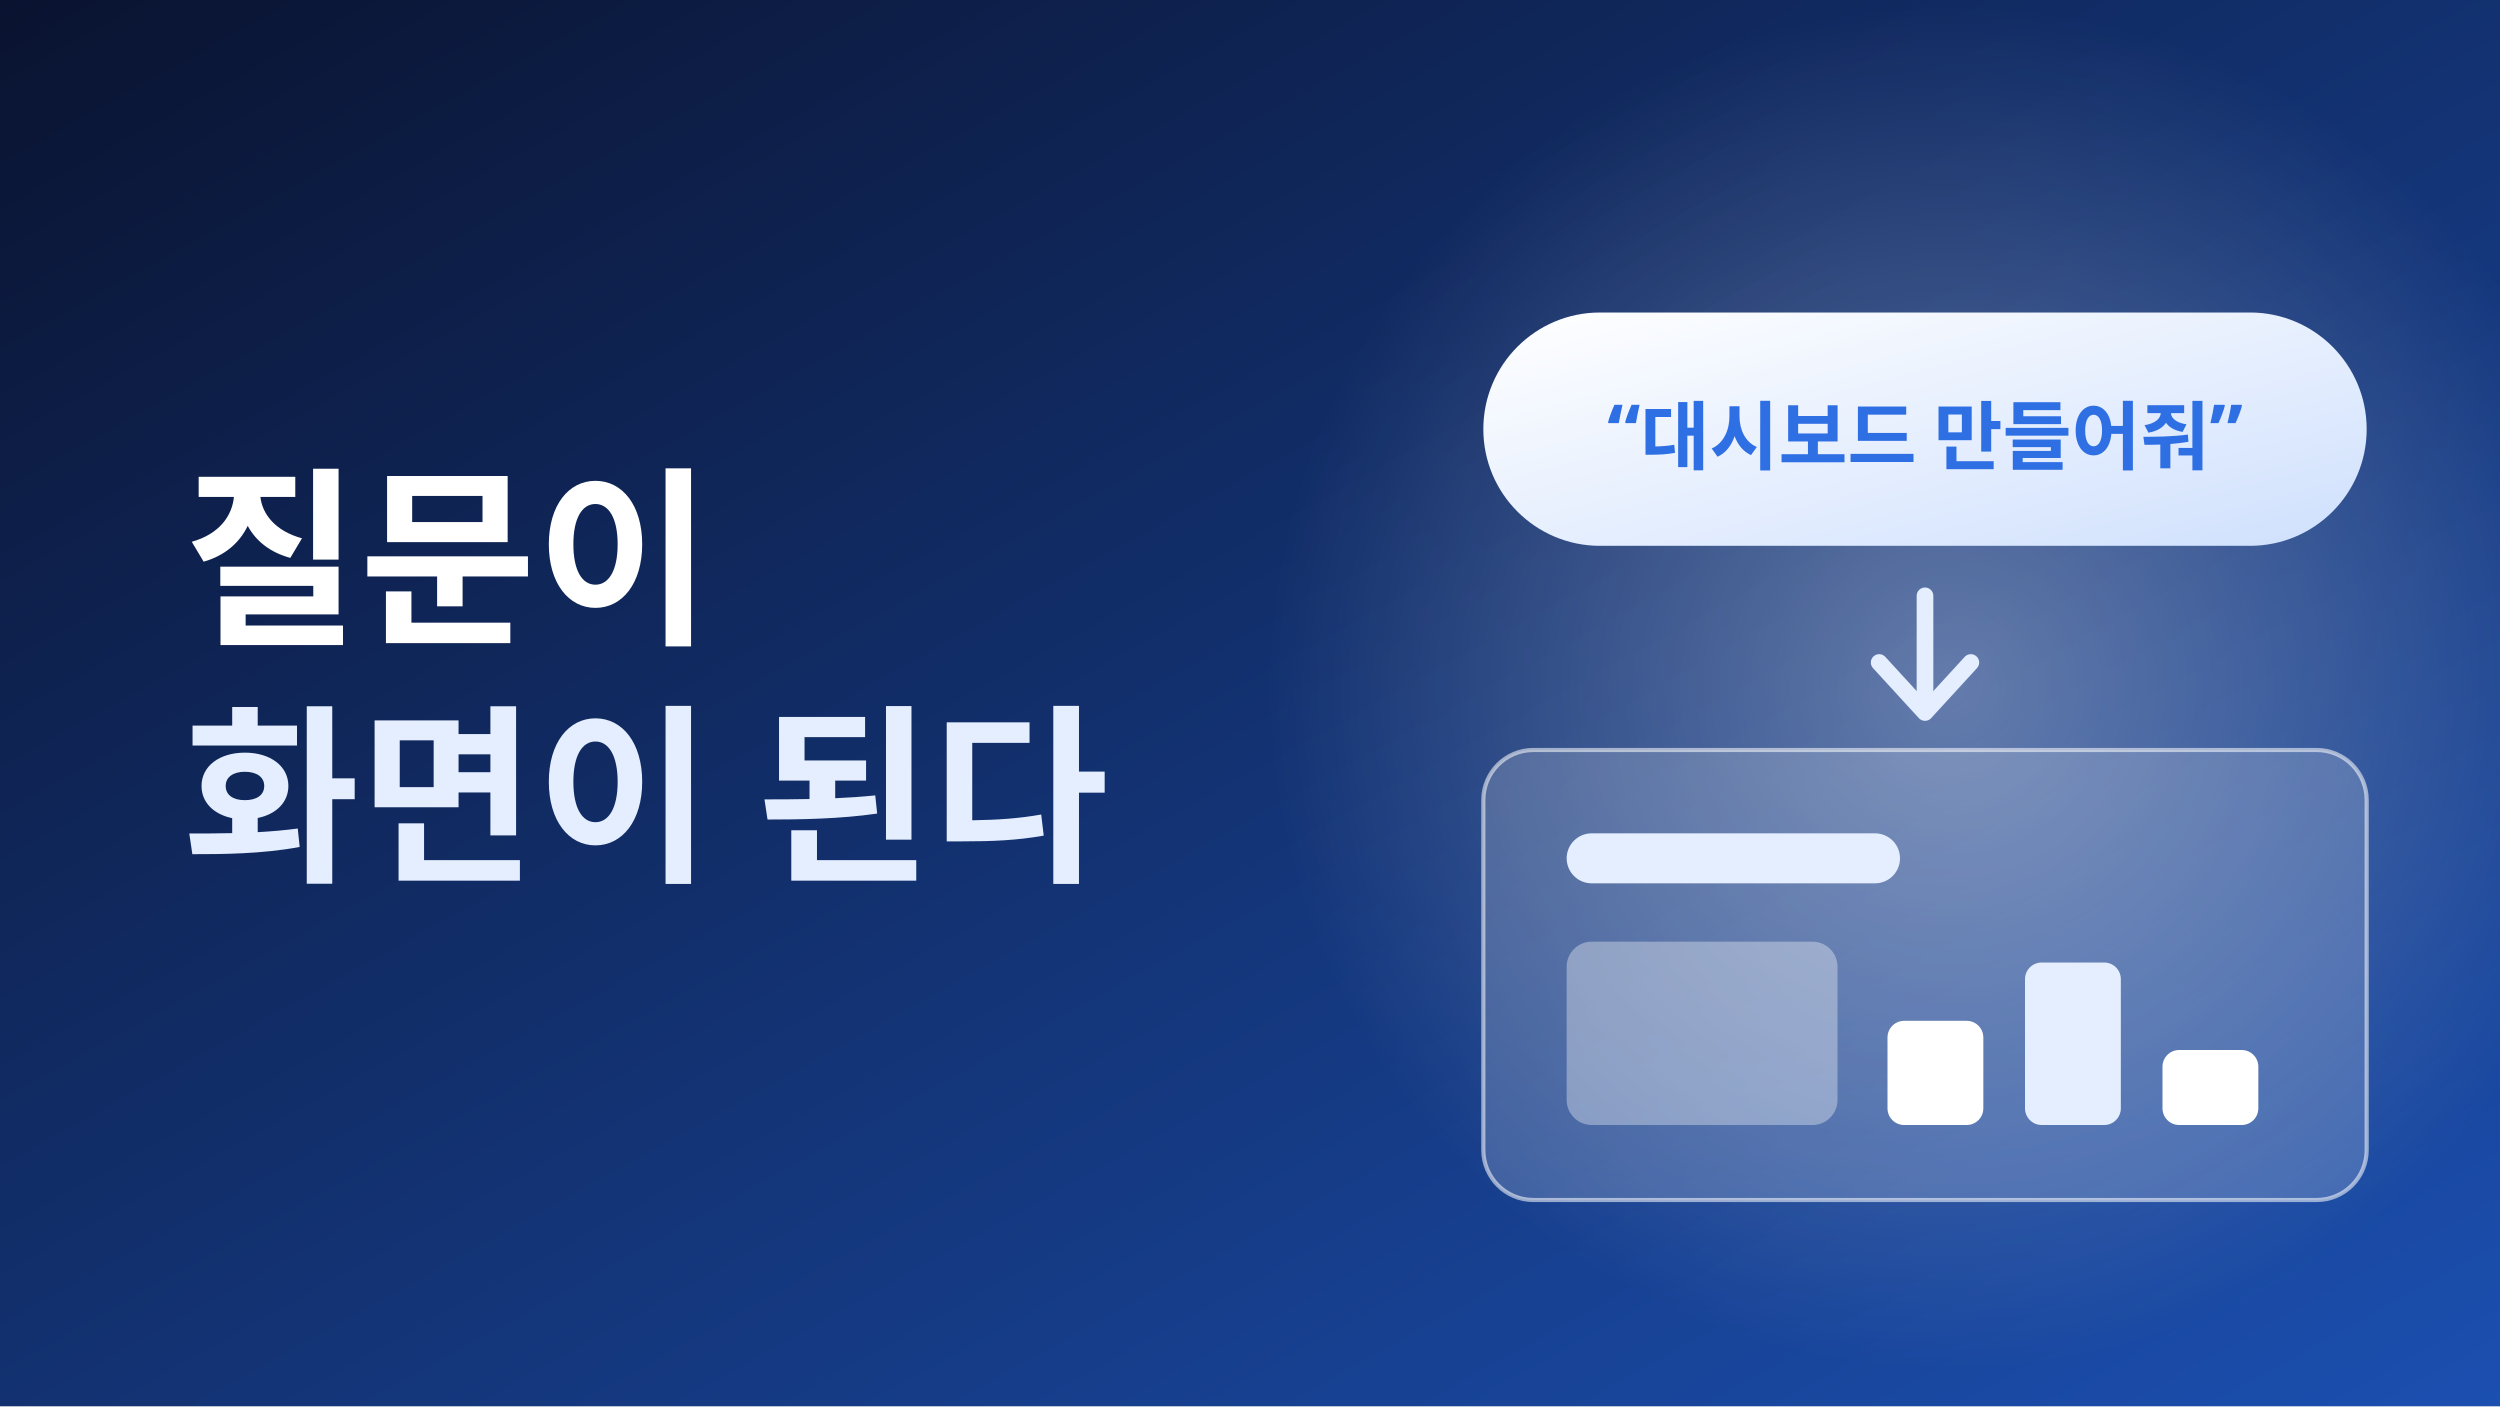
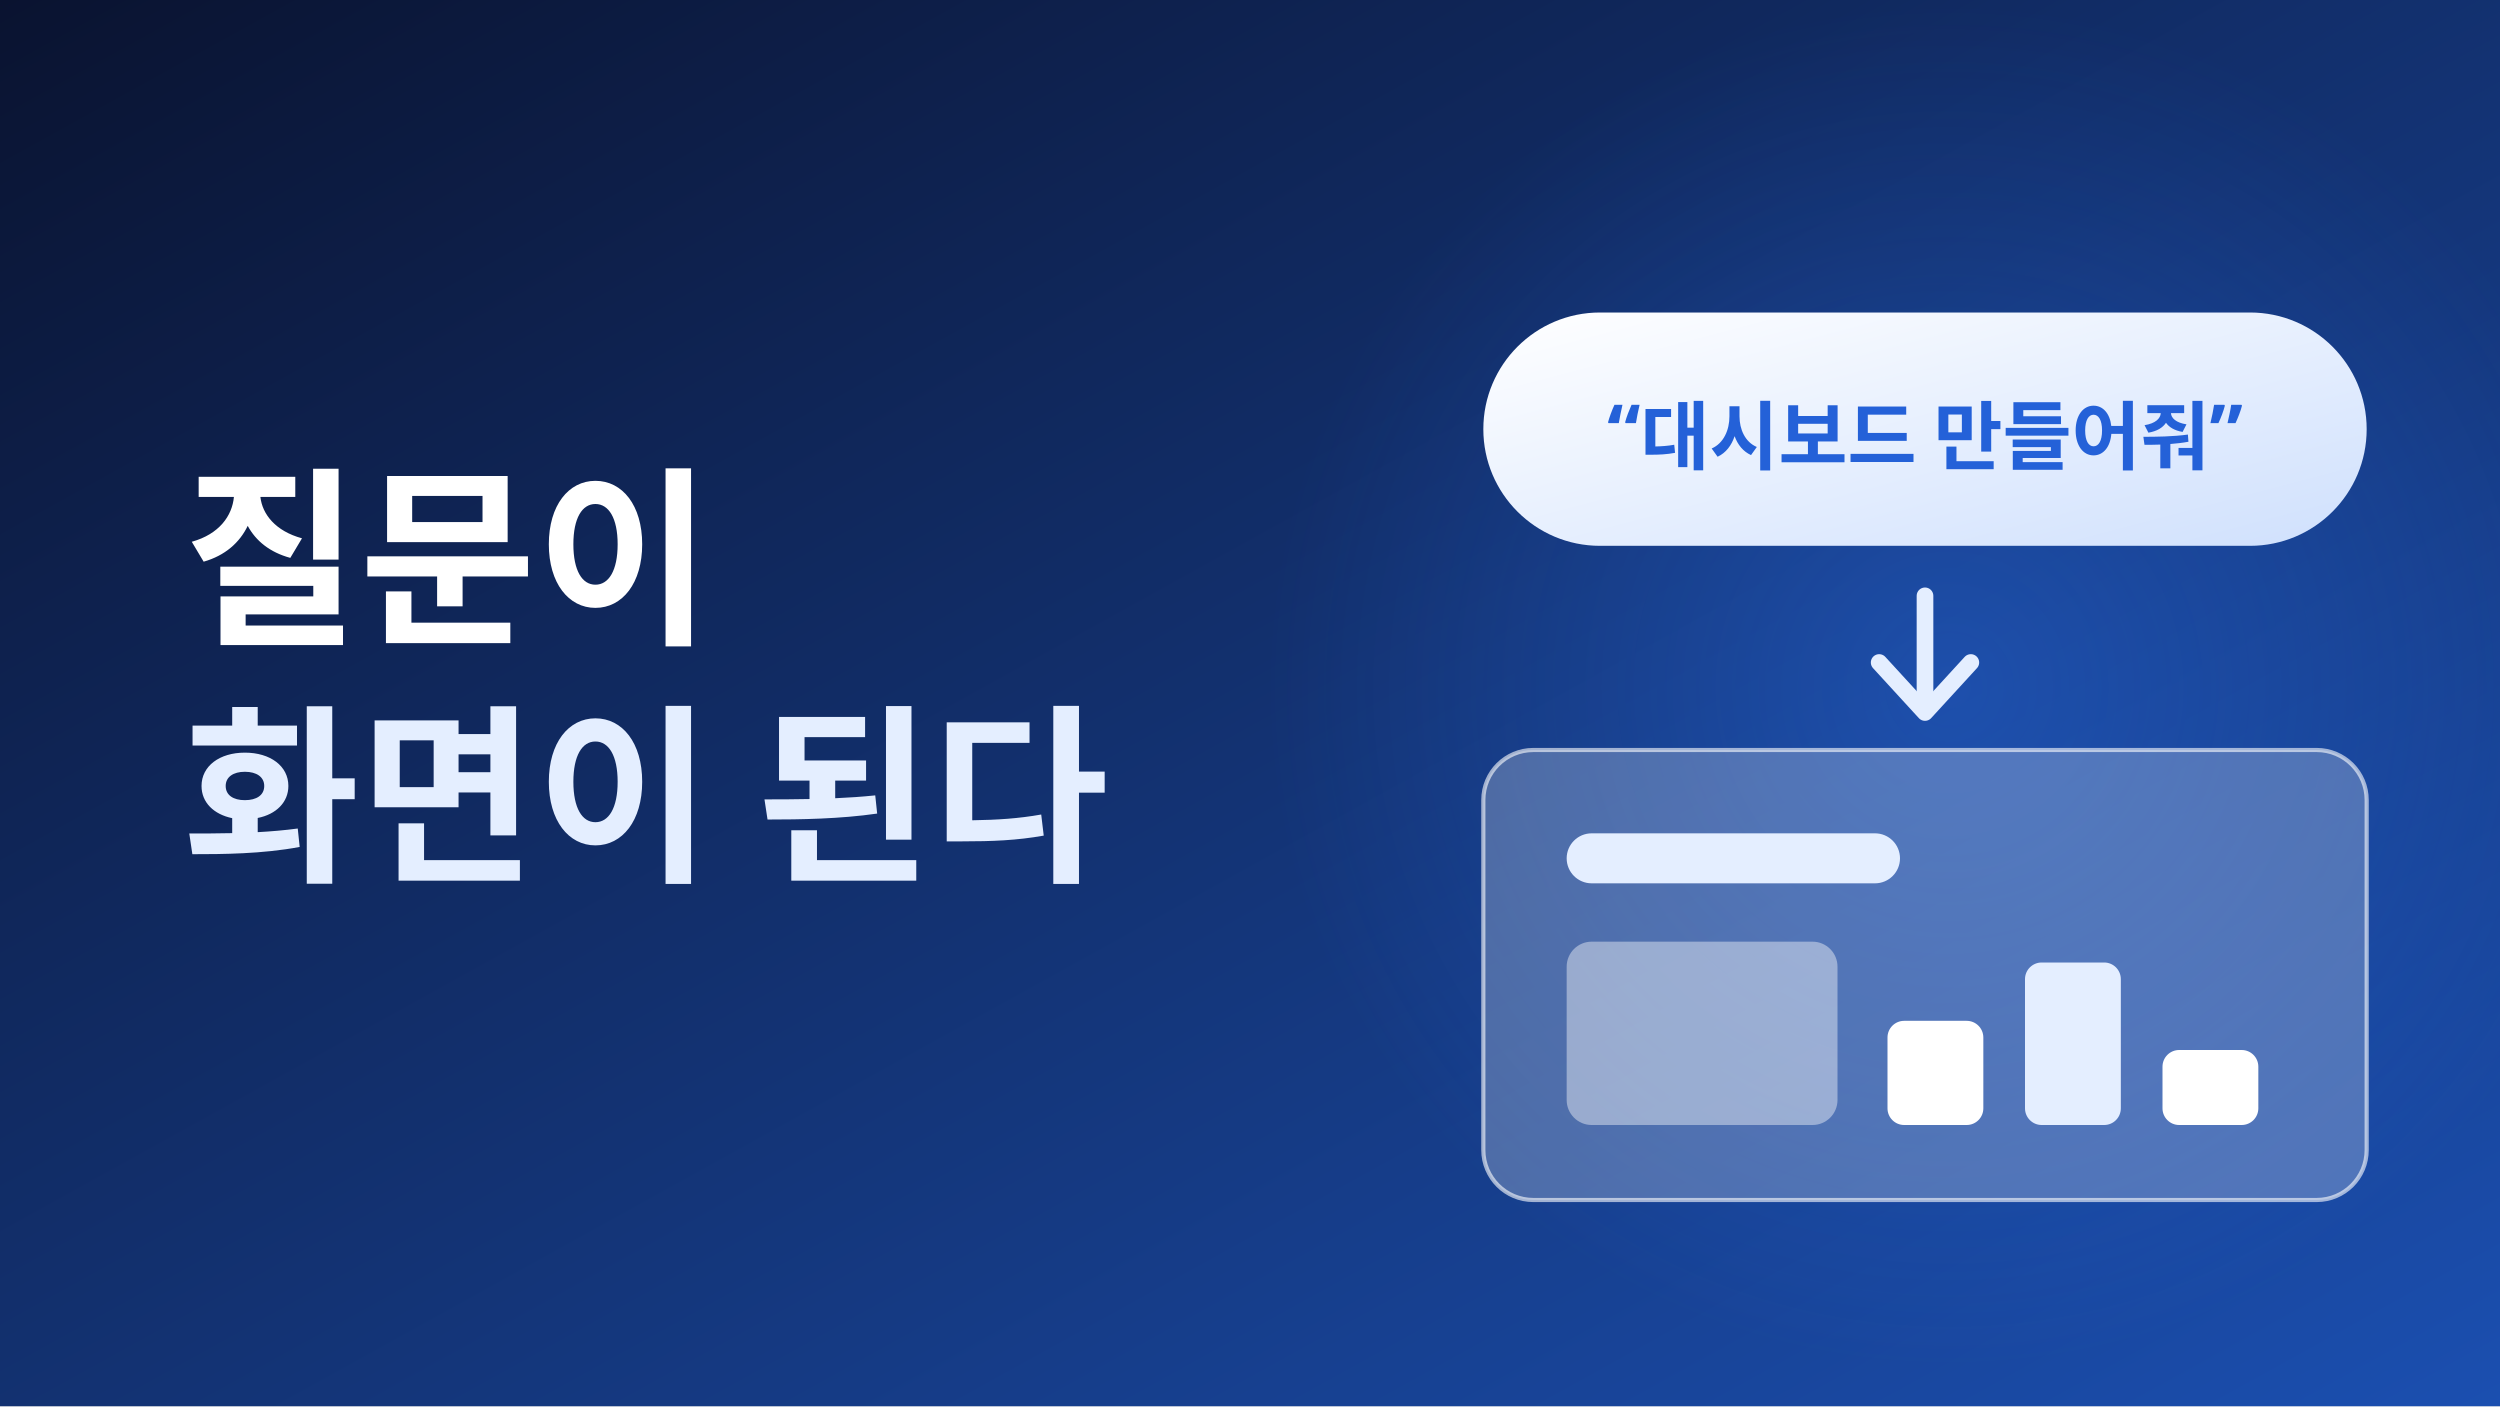
<svg xmlns="http://www.w3.org/2000/svg" viewBox="0 0 1200 675" role="img" aria-label="FloUI — 말한 대로 화면이 만들어지는 생성형 UI">
  <defs>
    <linearGradient id="bg" x1="0" y1="0" x2="1" y2="1">
      <stop offset="0" stop-color="#0a1330" />
      <stop offset="1" stop-color="#1b4fb0" />
    </linearGradient>
    <linearGradient id="badge" x1="0" y1="0" x2="1" y2="1">
      <stop offset="0" stop-color="#ffffff" />
      <stop offset="1" stop-color="#cfe0fd" />
    </linearGradient>
    <radialGradient id="glow" cx="50%" cy="50%" r="50%">
-       <stop offset="0" stop-color="#ffffff" stop-opacity="0.34" />
-       <stop offset="1" stop-color="#ffffff" stop-opacity="0" />
+       <stop offset="0" stop-color="#2f7bff" stop-opacity="0.34" />
+       <stop offset="1" stop-color="#2f7bff" stop-opacity="0" />
    </radialGradient>
  </defs>
  <rect width="1200" height="675" fill="url(#bg)" />
  <circle cx="936" cy="330" r="330" fill="url(#glow)" />
  <text x="88" y="302" font-family="Pretendard,'Pretendard Variable','Malgun Gothic','Apple SD Gothic Neo','Noto Sans KR',sans-serif" font-size="92" font-weight="800" fill="#ffffff">질문이</text>
  <text x="88" y="416" font-family="Pretendard,'Pretendard Variable','Malgun Gothic','Apple SD Gothic Neo','Noto Sans KR',sans-serif" font-size="92" font-weight="800" fill="#e4eeff">화면이 된다</text>
  <rect x="712" y="150" width="424" height="112" rx="56" fill="url(#badge)" />
-   <text x="924" y="220" text-anchor="middle" font-family="Pretendard,'Pretendard Variable','Malgun Gothic','Apple SD Gothic Neo','Noto Sans KR',sans-serif" font-size="36" font-weight="700" fill="#2f6fe4">“대시보드 만들어줘”</text>
+   <text x="924" y="220" text-anchor="middle" font-family="Pretendard,'Pretendard Variable','Malgun Gothic','Apple SD Gothic Neo','Noto Sans KR',sans-serif" font-size="36" font-weight="700" fill="#2461d8">“대시보드 만들어줘”</text>
  <path d="M924 286 L924 336" stroke="#e4eeff" stroke-width="8" stroke-linecap="round" />
  <path d="M902 318 L924 342 L946 318" fill="none" stroke="#e4eeff" stroke-width="8" stroke-linecap="round" stroke-linejoin="round" />
-   <rect x="712" y="360" width="424" height="216" rx="24" fill="#ffffff2e" stroke="#ffffff8c" stroke-width="2" />
+   <rect x="712" y="360" width="424" height="216" rx="24" fill="#ffffff3d" stroke="#ffffff99" stroke-width="2" />
  <rect x="752" y="400" width="160" height="24" rx="12" fill="#e4eeff" />
-   <rect x="752" y="452" width="130" height="88" rx="12" fill="#ffffff59" />
+   <rect x="752" y="452" width="130" height="88" rx="12" fill="#ffffff6b" />
  <rect x="906" y="490" width="46" height="50" rx="8" fill="#ffffff" />
  <rect x="972" y="462" width="46" height="78" rx="8" fill="#e4eeff" />
  <rect x="1038" y="504" width="46" height="36" rx="8" fill="#ffffff" />
</svg>
